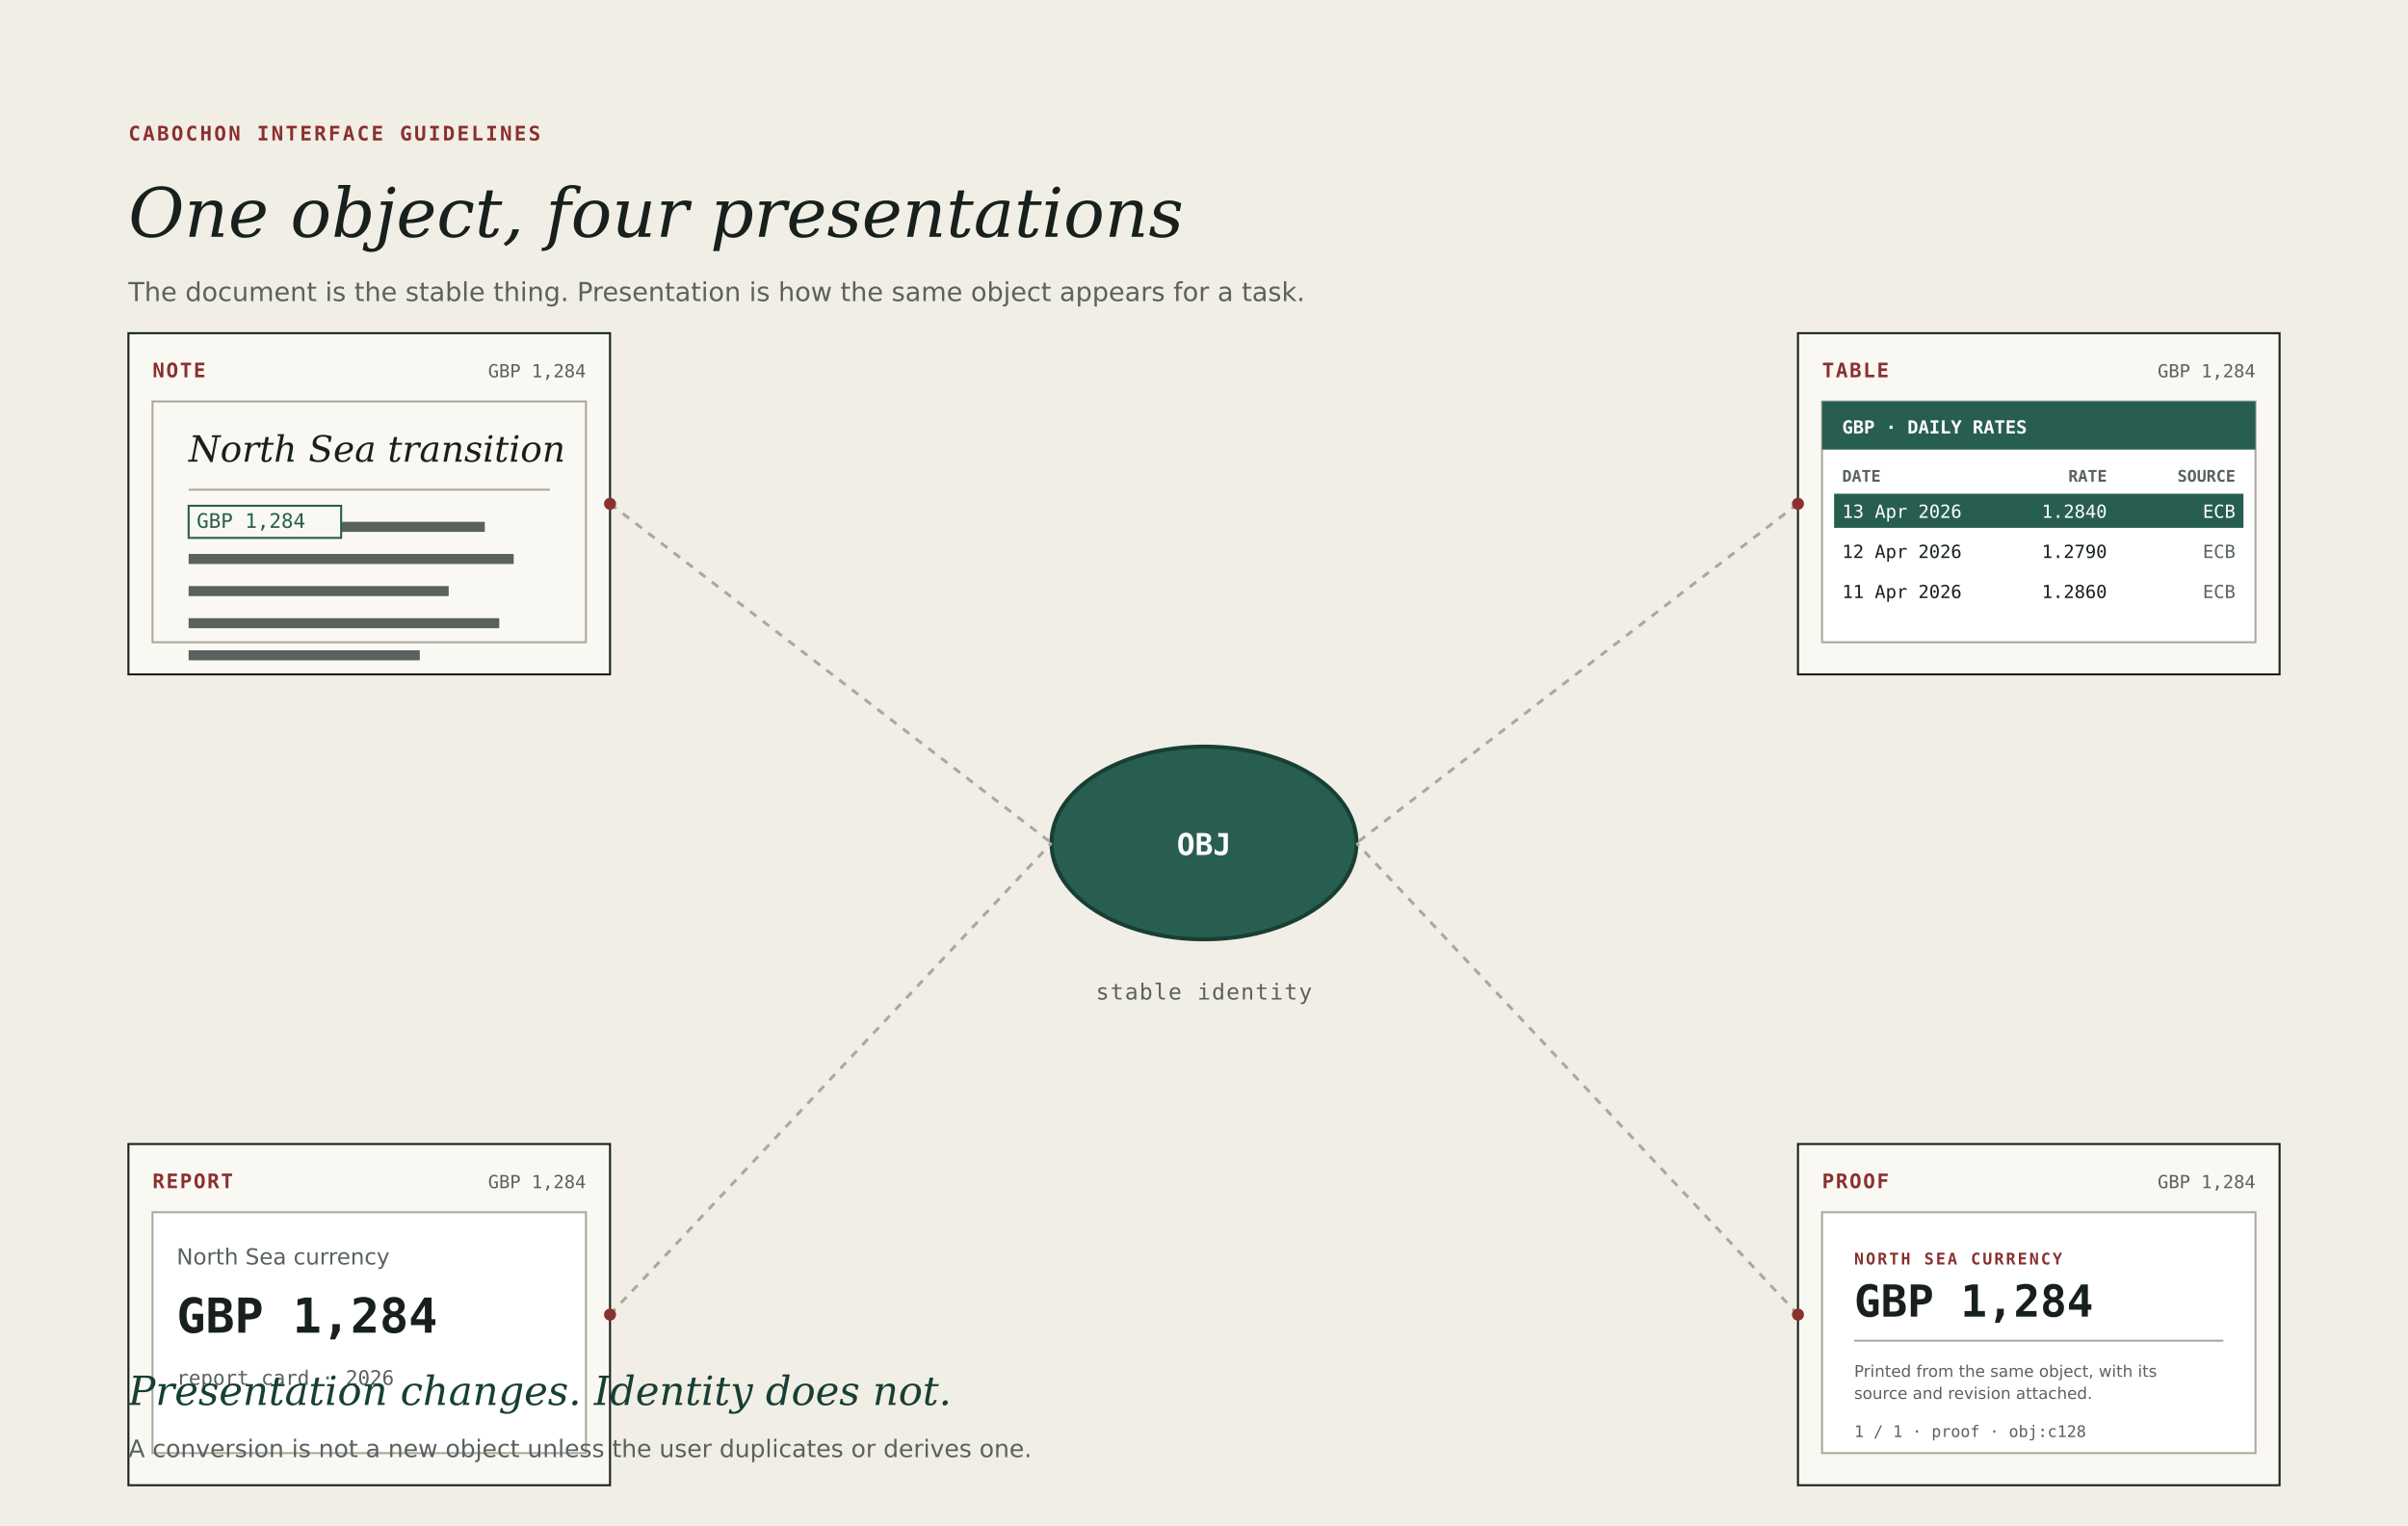
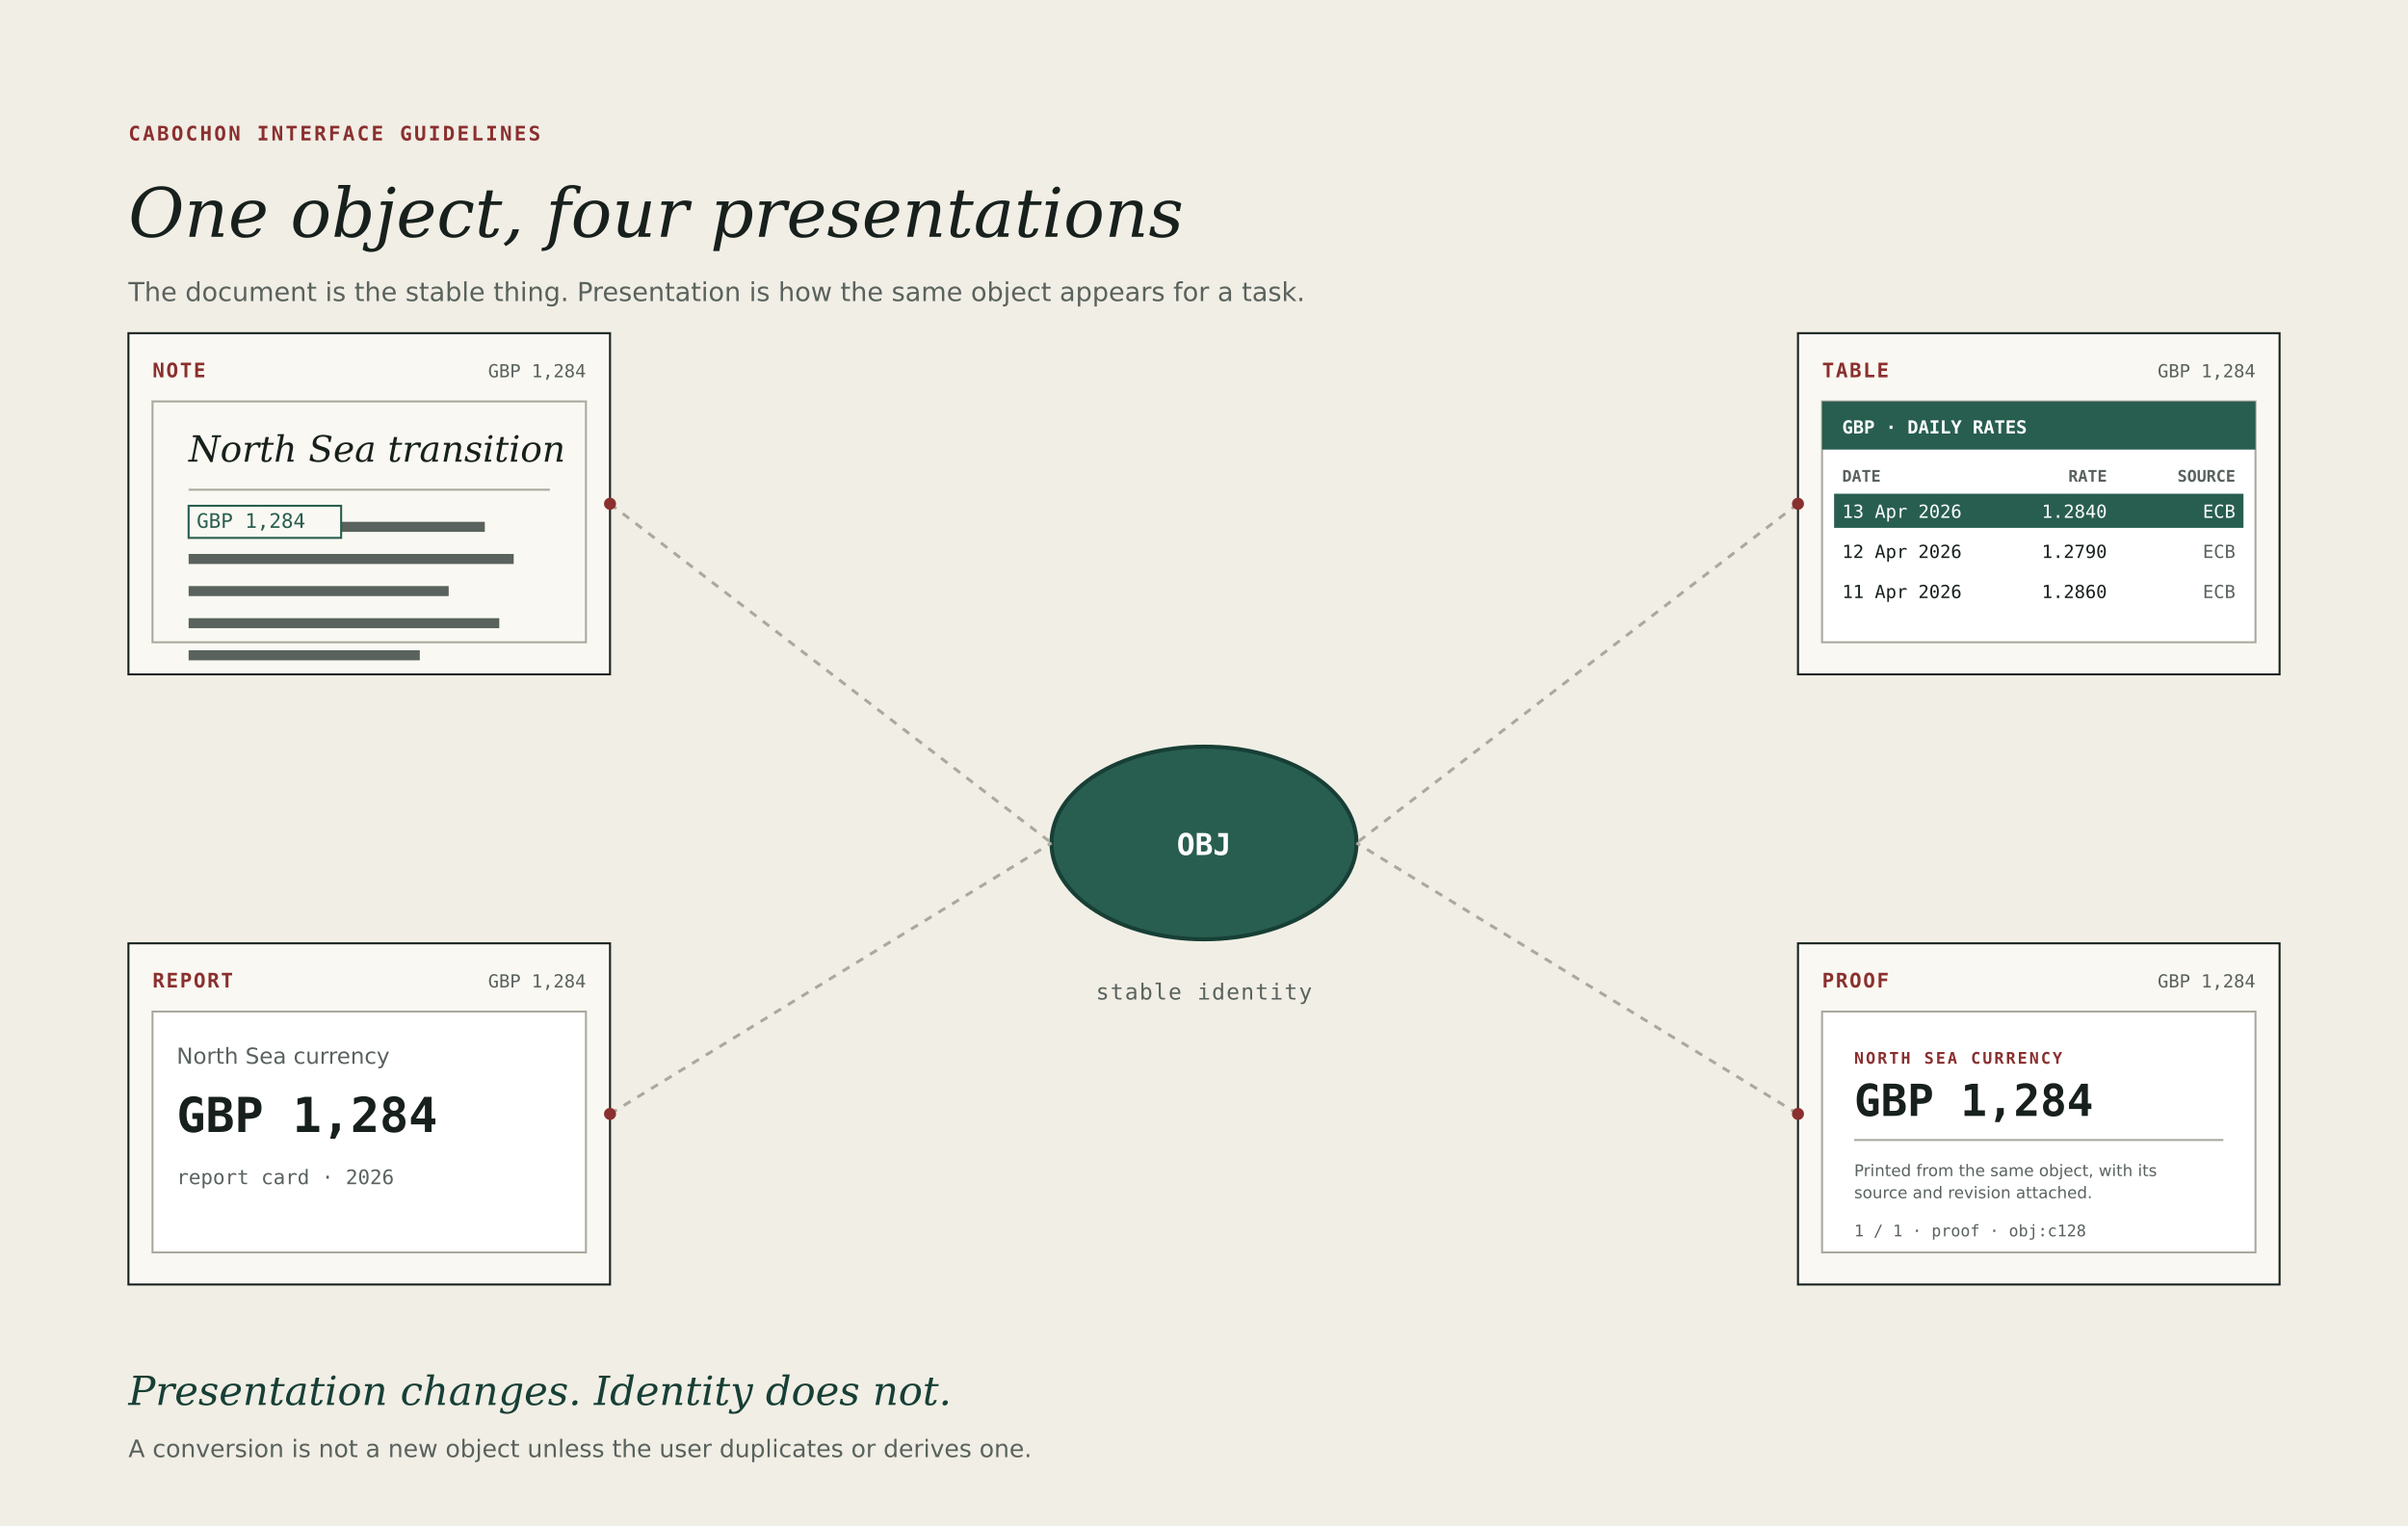
<svg xmlns="http://www.w3.org/2000/svg" viewBox="0 0 1200 760" width="1200" height="760" role="img" data-figure-class="schematic" data-figure-profile="semantic" aria-labelledby="title desc">
  <rect width="1200" height="760" fill="#F1EEE5" />
  <text x="64" y="70" fill="#8A302F" font-family="'DejaVu Sans Mono', 'Liberation Mono', monospace" font-size="10" font-weight="bold" text-anchor="start" font-style="normal" letter-spacing="1.1">CABOCHON INTERFACE GUIDELINES</text>
  <text x="64" y="118" fill="#17201C" font-family="Georgia, 'DejaVu Serif', 'Times New Roman', serif" font-size="34" font-weight="normal" text-anchor="start" font-style="italic">One object, four presentations</text>
  <text x="64" y="150" fill="#59625D" font-family="'DejaVu Sans', 'Liberation Sans', Arial, sans-serif" font-size="13" font-weight="normal" text-anchor="start" font-style="normal">The document is the stable thing. Presentation is how the same object appears for a task.</text>
  <ellipse cx="600" cy="420" rx="76" ry="48" fill="#285E50" stroke="#173F35" stroke-width="2" />
  <text x="600" y="426" fill="#FFFFFF" font-family="'DejaVu Sans Mono', 'Liberation Mono', monospace" font-size="15" font-weight="bold" text-anchor="middle" font-style="normal">OBJ</text>
  <text x="600" y="498" fill="#59625D" font-family="'DejaVu Sans Mono', 'Liberation Mono', monospace" font-size="11" font-weight="normal" text-anchor="middle" font-style="normal" letter-spacing="0.6">stable identity</text>
  <rect x="64" y="166" width="240" height="170" fill="#FAF8F2" stroke="#17201C" stroke-width="1" rx="0" />
  <text x="76" y="188" fill="#8A302F" font-family="'DejaVu Sans Mono', 'Liberation Mono', monospace" font-size="10" font-weight="bold" text-anchor="start" font-style="normal" letter-spacing="0.8">NOTE</text>
  <text x="292" y="188" fill="#59625D" font-family="'DejaVu Sans Mono', 'Liberation Mono', monospace" font-size="9" font-weight="normal" text-anchor="end" font-style="normal">GBP 1,284</text>
  <rect x="76" y="200" width="216" height="120" fill="#FAF8F2" stroke="#AAA99F" stroke-width="1" rx="0" />
  <text x="94" y="230" fill="#17201C" font-family="Georgia, 'DejaVu Serif', 'Times New Roman', serif" font-size="18" font-weight="normal" text-anchor="start" font-style="italic">North Sea transition</text>
  <line x1="94" y1="244" x2="274" y2="244" stroke="#AAA99F" stroke-width="1" />
  <rect x="94" y="260" width="147.6" height="5" fill="#59625D" stroke-width="1" rx="0" />
  <rect x="94" y="276" width="162.0" height="5" fill="#59625D" stroke-width="1" rx="0" />
  <rect x="94" y="292" width="129.6" height="5" fill="#59625D" stroke-width="1" rx="0" />
  <rect x="94" y="308" width="154.8" height="5" fill="#59625D" stroke-width="1" rx="0" />
  <rect x="94" y="324" width="115.2" height="5" fill="#59625D" stroke-width="1" rx="0" />
  <rect x="94" y="252" width="76" height="16" fill="#FAF8F2" stroke="#285E50" stroke-width="1" rx="0" />
  <text x="98" y="263" fill="#285E50" font-family="'DejaVu Sans Mono', 'Liberation Mono', monospace" font-size="10" font-weight="normal" text-anchor="start" font-style="normal">GBP 1,284</text>
  <line x1="304" y1="251" x2="524" y2="420" stroke="#AAA99F" stroke-width="1.5" stroke-dasharray="4 4" />
  <circle cx="304" cy="251" r="3" fill="#8A302F" stroke-width="1" />
  <rect x="896" y="166" width="240" height="170" fill="#FAF8F2" stroke="#17201C" stroke-width="1" rx="0" />
  <text x="908" y="188" fill="#8A302F" font-family="'DejaVu Sans Mono', 'Liberation Mono', monospace" font-size="10" font-weight="bold" text-anchor="start" font-style="normal" letter-spacing="0.8">TABLE</text>
  <text x="1124" y="188" fill="#59625D" font-family="'DejaVu Sans Mono', 'Liberation Mono', monospace" font-size="9" font-weight="normal" text-anchor="end" font-style="normal">GBP 1,284</text>
  <rect x="908" y="200" width="216" height="120" fill="#FFFFFF" stroke="#AAA99F" stroke-width="1" rx="0" />
  <rect x="908" y="200" width="216" height="24" fill="#285E50" stroke-width="1" rx="0" />
  <text x="918" y="216" fill="#FFFFFF" font-family="'DejaVu Sans Mono', 'Liberation Mono', monospace" font-size="9" font-weight="bold" text-anchor="start" font-style="normal">GBP · DAILY RATES</text>
  <text x="918" y="240" fill="#59625D" font-family="'DejaVu Sans Mono', 'Liberation Mono', monospace" font-size="8" font-weight="bold" text-anchor="start" font-style="normal">DATE</text>
  <text x="1050" y="240" fill="#59625D" font-family="'DejaVu Sans Mono', 'Liberation Mono', monospace" font-size="8" font-weight="bold" text-anchor="end" font-style="normal">RATE</text>
  <text x="1114" y="240" fill="#59625D" font-family="'DejaVu Sans Mono', 'Liberation Mono', monospace" font-size="8" font-weight="bold" text-anchor="end" font-style="normal">SOURCE</text>
  <rect x="914" y="246" width="204" height="17" fill="#285E50" stroke-width="1" rx="0" />
  <text x="918" y="258" fill="#FFFFFF" font-family="'DejaVu Sans Mono', 'Liberation Mono', monospace" font-size="9" font-weight="normal" text-anchor="start" font-style="normal">13 Apr 2026</text>
  <text x="1050" y="258" fill="#FFFFFF" font-family="'DejaVu Sans Mono', 'Liberation Mono', monospace" font-size="9" font-weight="normal" text-anchor="end" font-style="normal">1.2840</text>
  <text x="1114" y="258" fill="#FFFFFF" font-family="'DejaVu Sans Mono', 'Liberation Mono', monospace" font-size="9" font-weight="normal" text-anchor="end" font-style="normal">ECB</text>
  <text x="918" y="278" fill="#17201C" font-family="'DejaVu Sans Mono', 'Liberation Mono', monospace" font-size="9" font-weight="normal" text-anchor="start" font-style="normal">12 Apr 2026</text>
  <text x="1050" y="278" fill="#17201C" font-family="'DejaVu Sans Mono', 'Liberation Mono', monospace" font-size="9" font-weight="normal" text-anchor="end" font-style="normal">1.2790</text>
  <text x="1114" y="278" fill="#59625D" font-family="'DejaVu Sans Mono', 'Liberation Mono', monospace" font-size="9" font-weight="normal" text-anchor="end" font-style="normal">ECB</text>
  <text x="918" y="298" fill="#17201C" font-family="'DejaVu Sans Mono', 'Liberation Mono', monospace" font-size="9" font-weight="normal" text-anchor="start" font-style="normal">11 Apr 2026</text>
  <text x="1050" y="298" fill="#17201C" font-family="'DejaVu Sans Mono', 'Liberation Mono', monospace" font-size="9" font-weight="normal" text-anchor="end" font-style="normal">1.2860</text>
  <text x="1114" y="298" fill="#59625D" font-family="'DejaVu Sans Mono', 'Liberation Mono', monospace" font-size="9" font-weight="normal" text-anchor="end" font-style="normal">ECB</text>
  <line x1="896" y1="251" x2="676" y2="420" stroke="#AAA99F" stroke-width="1.5" stroke-dasharray="4 4" />
  <circle cx="896" cy="251" r="3" fill="#8A302F" stroke-width="1" />
-   <rect x="64" y="570" width="240" height="170" fill="#FAF8F2" stroke="#17201C" stroke-width="1" rx="0" />
-   <text x="76" y="592" fill="#8A302F" font-family="'DejaVu Sans Mono', 'Liberation Mono', monospace" font-size="10" font-weight="bold" text-anchor="start" font-style="normal" letter-spacing="0.8">REPORT</text>
-   <text x="292" y="592" fill="#59625D" font-family="'DejaVu Sans Mono', 'Liberation Mono', monospace" font-size="9" font-weight="normal" text-anchor="end" font-style="normal">GBP 1,284</text>
-   <rect x="76" y="604" width="216" height="120" fill="#FFFFFF" stroke="#AAA99F" stroke-width="1" rx="0" />
-   <text x="88" y="630" fill="#59625D" font-family="'DejaVu Sans', 'Liberation Sans', Arial, sans-serif" font-size="11" font-weight="normal" text-anchor="start" font-style="normal">North Sea currency</text>
-   <text x="88" y="664" fill="#17201C" font-family="'DejaVu Sans Mono', 'Liberation Mono', monospace" font-size="24" font-weight="bold" text-anchor="start" font-style="normal">GBP 1,284</text>
-   <text x="88" y="690" fill="#59625D" font-family="'DejaVu Sans Mono', 'Liberation Mono', monospace" font-size="10" font-weight="normal" text-anchor="start" font-style="normal">report card · 2026</text>
-   <line x1="304" y1="655" x2="524" y2="420" stroke="#AAA99F" stroke-width="1.5" stroke-dasharray="4 4" />
-   <circle cx="304" cy="655" r="3" fill="#8A302F" stroke-width="1" />
-   <rect x="896" y="570" width="240" height="170" fill="#FAF8F2" stroke="#17201C" stroke-width="1" rx="0" />
-   <text x="908" y="592" fill="#8A302F" font-family="'DejaVu Sans Mono', 'Liberation Mono', monospace" font-size="10" font-weight="bold" text-anchor="start" font-style="normal" letter-spacing="0.8">PROOF</text>
-   <text x="1124" y="592" fill="#59625D" font-family="'DejaVu Sans Mono', 'Liberation Mono', monospace" font-size="9" font-weight="normal" text-anchor="end" font-style="normal">GBP 1,284</text>
-   <rect x="908" y="604" width="216" height="120" fill="#FFFFFF" stroke="#AAA99F" stroke-width="1" rx="0" />
-   <text x="924" y="630" fill="#8A302F" font-family="'DejaVu Sans Mono', 'Liberation Mono', monospace" font-size="8" font-weight="bold" text-anchor="start" font-style="normal" letter-spacing="1">NORTH SEA CURRENCY</text>
-   <text x="924" y="656" fill="#17201C" font-family="'DejaVu Sans Mono', 'Liberation Mono', monospace" font-size="22" font-weight="bold" text-anchor="start" font-style="normal">GBP 1,284</text>
-   <line x1="924" y1="668" x2="1108" y2="668" stroke="#AAA99F" stroke-width="1" />
-   <text x="924" y="686" fill="#59625D" font-family="'DejaVu Sans', 'Liberation Sans', Arial, sans-serif" font-size="8" font-weight="normal" text-anchor="start" font-style="normal">Printed from the same object, with its</text>
-   <text x="924" y="697" fill="#59625D" font-family="'DejaVu Sans', 'Liberation Sans', Arial, sans-serif" font-size="8" font-weight="normal" text-anchor="start" font-style="normal">source and revision attached.</text>
-   <text x="924" y="716" fill="#59625D" font-family="'DejaVu Sans Mono', 'Liberation Mono', monospace" font-size="8" font-weight="normal" text-anchor="start" font-style="normal">1 / 1 · proof · obj:c128</text>
-   <line x1="896" y1="655" x2="676" y2="420" stroke="#AAA99F" stroke-width="1.5" stroke-dasharray="4 4" />
-   <circle cx="896" cy="655" r="3" fill="#8A302F" stroke-width="1" />
+   <rect x="64" y="470" width="240" height="170" fill="#FAF8F2" stroke="#17201C" stroke-width="1" rx="0" />
+   <text x="76" y="492" fill="#8A302F" font-family="'DejaVu Sans Mono', 'Liberation Mono', monospace" font-size="10" font-weight="bold" text-anchor="start" font-style="normal" letter-spacing="0.8">REPORT</text>
+   <text x="292" y="492" fill="#59625D" font-family="'DejaVu Sans Mono', 'Liberation Mono', monospace" font-size="9" font-weight="normal" text-anchor="end" font-style="normal">GBP 1,284</text>
+   <rect x="76" y="504" width="216" height="120" fill="#FFFFFF" stroke="#AAA99F" stroke-width="1" rx="0" />
+   <text x="88" y="530" fill="#59625D" font-family="'DejaVu Sans', 'Liberation Sans', Arial, sans-serif" font-size="11" font-weight="normal" text-anchor="start" font-style="normal">North Sea currency</text>
+   <text x="88" y="564" fill="#17201C" font-family="'DejaVu Sans Mono', 'Liberation Mono', monospace" font-size="24" font-weight="bold" text-anchor="start" font-style="normal">GBP 1,284</text>
+   <text x="88" y="590" fill="#59625D" font-family="'DejaVu Sans Mono', 'Liberation Mono', monospace" font-size="10" font-weight="normal" text-anchor="start" font-style="normal">report card · 2026</text>
+   <line x1="304" y1="555" x2="524" y2="420" stroke="#AAA99F" stroke-width="1.5" stroke-dasharray="4 4" />
+   <circle cx="304" cy="555" r="3" fill="#8A302F" stroke-width="1" />
+   <rect x="896" y="470" width="240" height="170" fill="#FAF8F2" stroke="#17201C" stroke-width="1" rx="0" />
+   <text x="908" y="492" fill="#8A302F" font-family="'DejaVu Sans Mono', 'Liberation Mono', monospace" font-size="10" font-weight="bold" text-anchor="start" font-style="normal" letter-spacing="0.8">PROOF</text>
+   <text x="1124" y="492" fill="#59625D" font-family="'DejaVu Sans Mono', 'Liberation Mono', monospace" font-size="9" font-weight="normal" text-anchor="end" font-style="normal">GBP 1,284</text>
+   <rect x="908" y="504" width="216" height="120" fill="#FFFFFF" stroke="#AAA99F" stroke-width="1" rx="0" />
+   <text x="924" y="530" fill="#8A302F" font-family="'DejaVu Sans Mono', 'Liberation Mono', monospace" font-size="8" font-weight="bold" text-anchor="start" font-style="normal" letter-spacing="1">NORTH SEA CURRENCY</text>
+   <text x="924" y="556" fill="#17201C" font-family="'DejaVu Sans Mono', 'Liberation Mono', monospace" font-size="22" font-weight="bold" text-anchor="start" font-style="normal">GBP 1,284</text>
+   <line x1="924" y1="568" x2="1108" y2="568" stroke="#AAA99F" stroke-width="1" />
+   <text x="924" y="586" fill="#59625D" font-family="'DejaVu Sans', 'Liberation Sans', Arial, sans-serif" font-size="8" font-weight="normal" text-anchor="start" font-style="normal">Printed from the same object, with its</text>
+   <text x="924" y="597" fill="#59625D" font-family="'DejaVu Sans', 'Liberation Sans', Arial, sans-serif" font-size="8" font-weight="normal" text-anchor="start" font-style="normal">source and revision attached.</text>
+   <text x="924" y="616" fill="#59625D" font-family="'DejaVu Sans Mono', 'Liberation Mono', monospace" font-size="8" font-weight="normal" text-anchor="start" font-style="normal">1 / 1 · proof · obj:c128</text>
+   <line x1="896" y1="555" x2="676" y2="420" stroke="#AAA99F" stroke-width="1.5" stroke-dasharray="4 4" />
+   <circle cx="896" cy="555" r="3" fill="#8A302F" stroke-width="1" />
  <text x="64" y="700" fill="#173F35" font-family="Georgia, 'DejaVu Serif', 'Times New Roman', serif" font-size="20" font-weight="normal" text-anchor="start" font-style="italic">Presentation changes. Identity does not.</text>
  <text x="64" y="726" fill="#59625D" font-family="'DejaVu Sans', 'Liberation Sans', Arial, sans-serif" font-size="12" font-weight="normal" text-anchor="start" font-style="normal">A conversion is not a new object unless the user duplicates or derives one.</text>
</svg>
